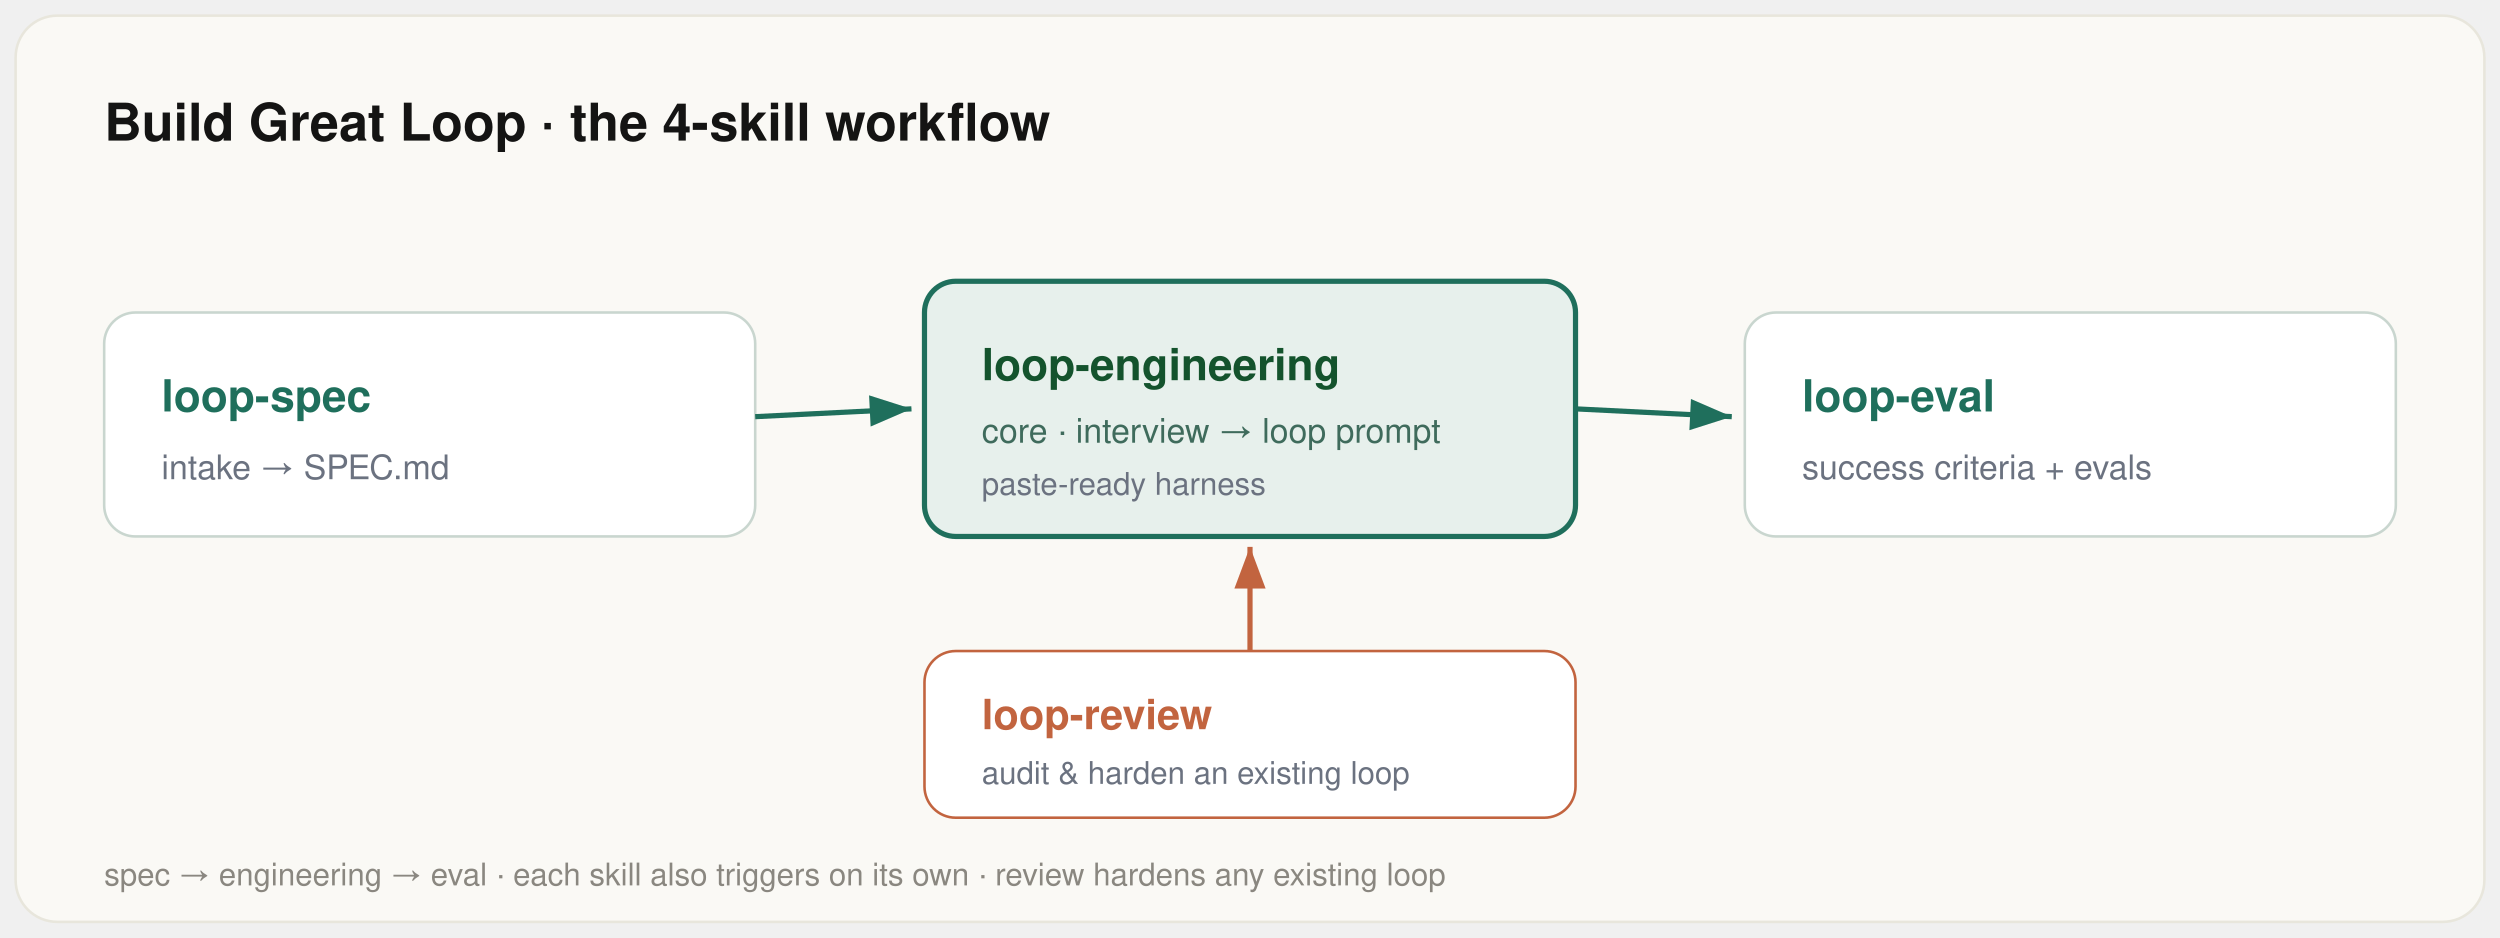
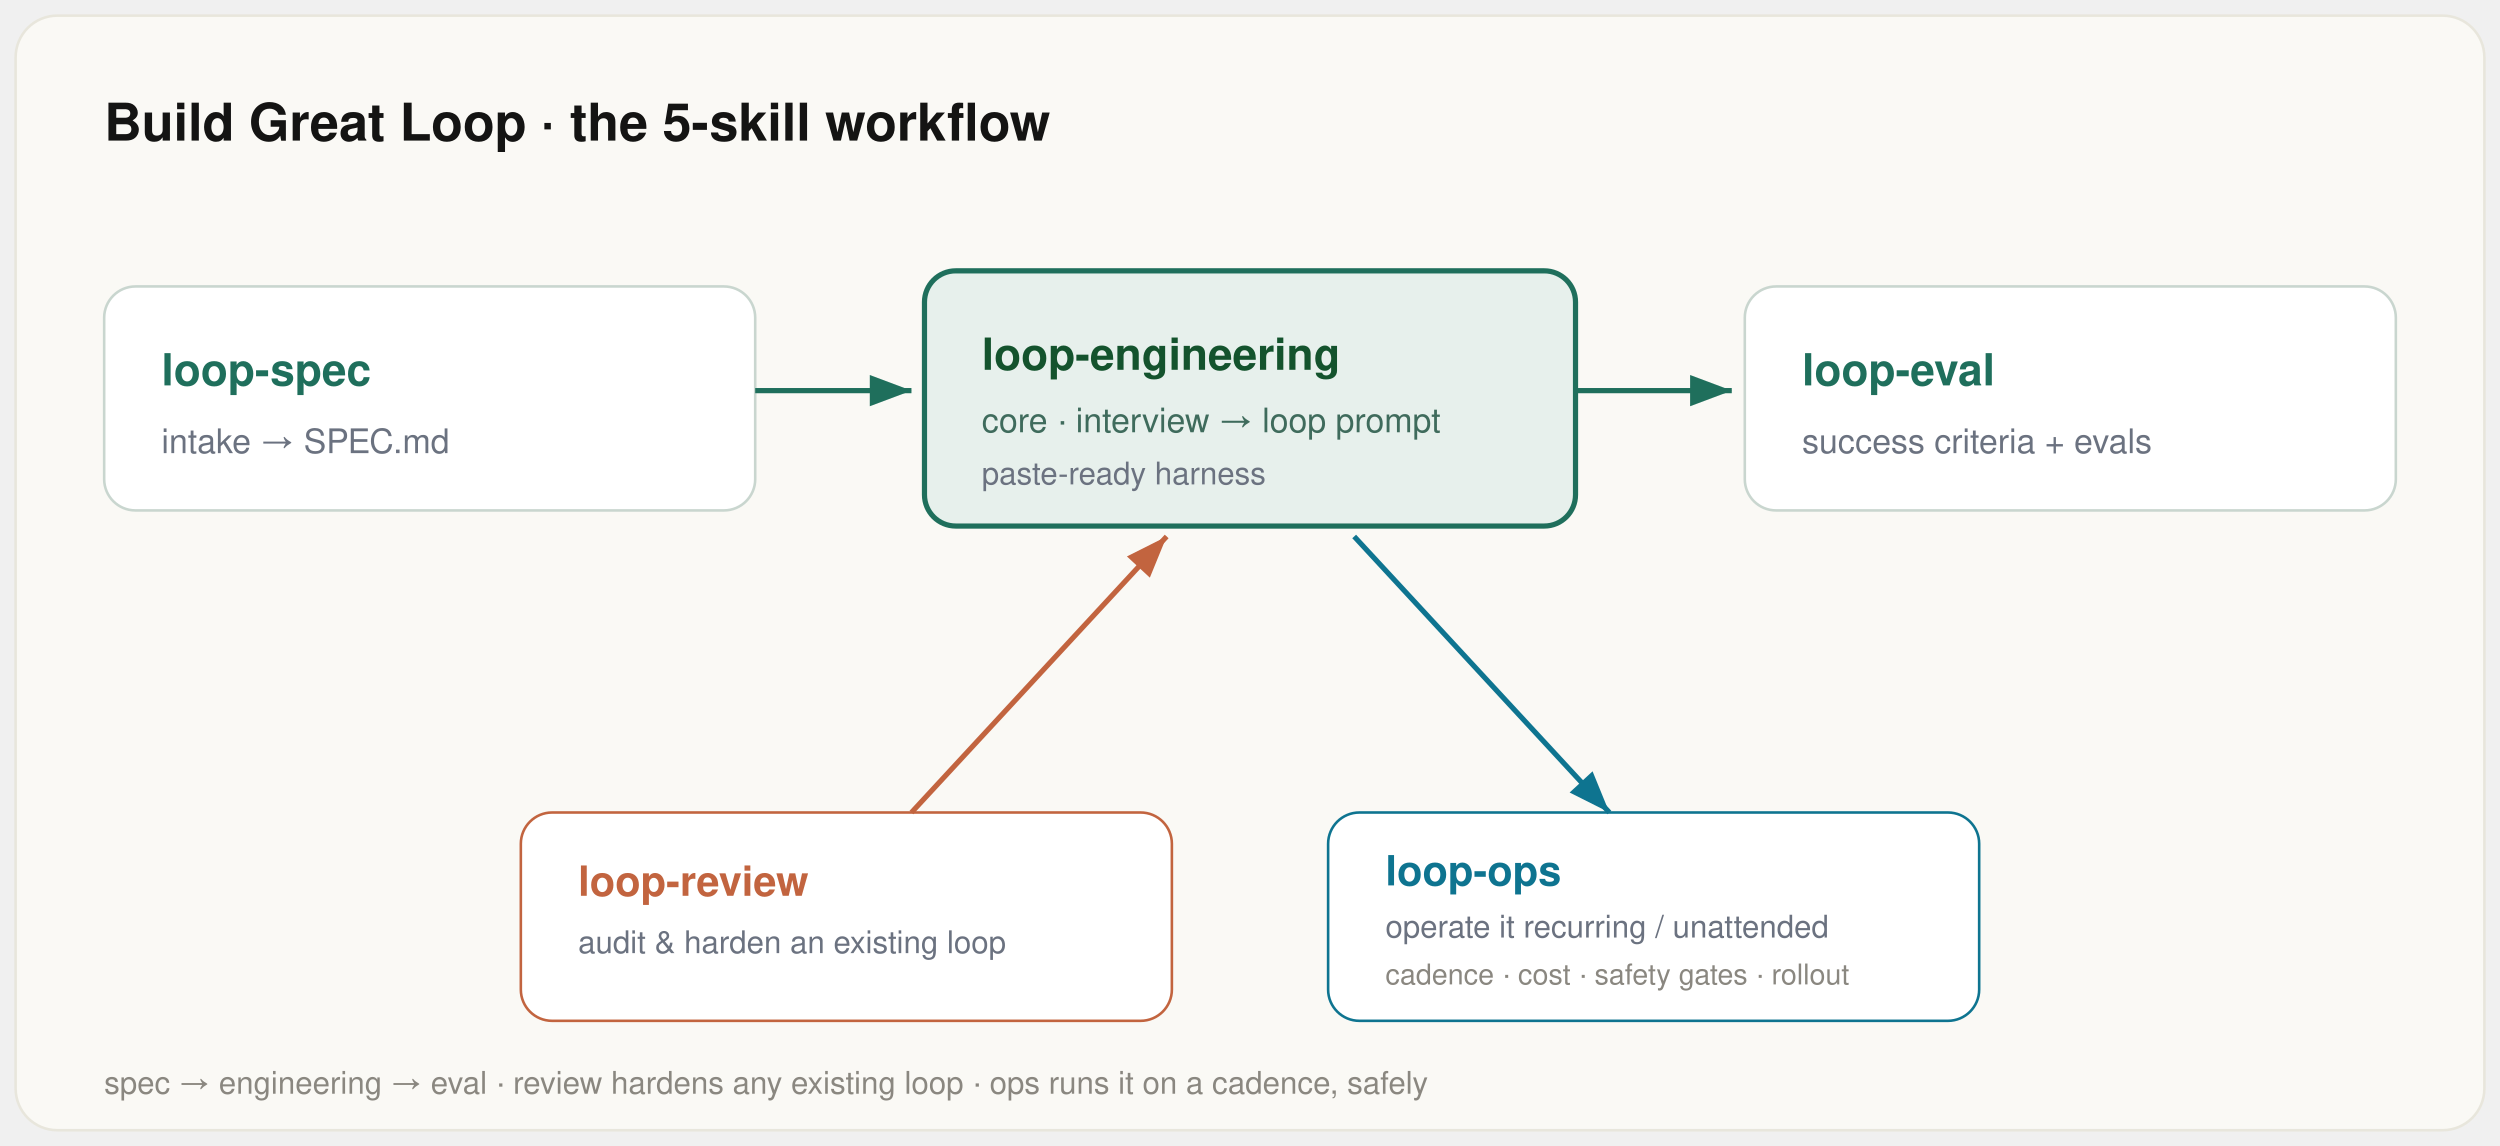
- <svg xmlns="http://www.w3.org/2000/svg" viewBox="0 0 960 360" font-family="Segoe UI, Helvetica, Arial, sans-serif">
+ <svg xmlns="http://www.w3.org/2000/svg" viewBox="0 0 960 440" font-family="Segoe UI, Helvetica, Arial, sans-serif">
  <defs>
    <marker id="ar" markerWidth="10" markerHeight="8" refX="8" refY="3" orient="auto" markerUnits="strokeWidth">
      <path d="M0,0 L8,3 L0,6 Z" fill="#1f6f5c" />
    </marker>
    <marker id="ar2" markerWidth="10" markerHeight="8" refX="8" refY="3" orient="auto" markerUnits="strokeWidth">
      <path d="M0,0 L8,3 L0,6 Z" fill="#c2643f" />
    </marker>
+     <marker id="ar3" markerWidth="10" markerHeight="8" refX="8" refY="3" orient="auto" markerUnits="strokeWidth">
+       <path d="M0,0 L8,3 L0,6 Z" fill="#0e7490" />
+     </marker>
  </defs>
-   <rect x="6" y="6" width="948" height="348" rx="16" fill="#faf9f5" stroke="#e8e6dc" />
-   <text x="40" y="54" font-size="20" font-weight="700" fill="#141413">Build Great Loop · the 4-skill workflow</text>
-   <rect x="40" y="120" width="250" height="86" rx="12" fill="#ffffff" stroke="#c9d6cf" />
-   <text x="62" y="158" font-size="17" font-weight="700" fill="#1f6f5c">loop-spec</text>
-   <text x="62" y="184" font-size="13" fill="#6b7280">intake → SPEC.md</text>
-   <rect x="355" y="108" width="250" height="98" rx="12" fill="#e7f0ec" stroke="#1f6f5c" stroke-width="2" />
-   <text x="377" y="146" font-size="17" font-weight="700" fill="#14532d">loop-engineering</text>
-   <text x="377" y="170" font-size="13" fill="#3f6b5c">core · interview → loop prompt</text>
-   <text x="377" y="190" font-size="12" fill="#6b7280">paste-ready harness</text>
-   <rect x="670" y="120" width="250" height="86" rx="12" fill="#ffffff" stroke="#c9d6cf" />
-   <text x="692" y="158" font-size="17" font-weight="700" fill="#1f6f5c">loop-eval</text>
-   <text x="692" y="184" font-size="13" fill="#6b7280">success criteria + evals</text>
-   <line x1="290" y1="160" x2="350" y2="157" stroke="#1f6f5c" stroke-width="2" marker-end="url(#ar)" />
-   <line x1="605" y1="157" x2="665" y2="160" stroke="#1f6f5c" stroke-width="2" marker-end="url(#ar)" />
-   <rect x="355" y="250" width="250" height="64" rx="12" fill="#ffffff" stroke="#c2643f" />
-   <text x="377" y="280" font-size="16" font-weight="700" fill="#c2643f">loop-review</text>
-   <text x="377" y="301" font-size="12" fill="#6b7280">audit &amp; harden an existing loop</text>
-   <line x1="480" y1="250" x2="480" y2="210" stroke="#c2643f" stroke-width="2" marker-end="url(#ar2)" />
-   <text x="40" y="340" font-size="12" fill="#8a8780">spec → engineering → eval   ·   each skill also triggers on its own   ·   review hardens any existing loop</text>
+   <rect x="6" y="6" width="948" height="428" rx="16" fill="#faf9f5" stroke="#e8e6dc" />
+   <text x="40" y="54" font-size="20" font-weight="700" fill="#141413">Build Great Loop · the 5-skill workflow</text>
+   <rect x="40" y="110" width="250" height="86" rx="12" fill="#ffffff" stroke="#c9d6cf" />
+   <text x="62" y="148" font-size="17" font-weight="700" fill="#1f6f5c">loop-spec</text>
+   <text x="62" y="174" font-size="13" fill="#6b7280">intake → SPEC.md</text>
+   <rect x="355" y="104" width="250" height="98" rx="12" fill="#e7f0ec" stroke="#1f6f5c" stroke-width="2" />
+   <text x="377" y="142" font-size="17" font-weight="700" fill="#14532d">loop-engineering</text>
+   <text x="377" y="166" font-size="13" fill="#3f6b5c">core · interview → loop prompt</text>
+   <text x="377" y="186" font-size="12" fill="#6b7280">paste-ready harness</text>
+   <rect x="670" y="110" width="250" height="86" rx="12" fill="#ffffff" stroke="#c9d6cf" />
+   <text x="692" y="148" font-size="17" font-weight="700" fill="#1f6f5c">loop-eval</text>
+   <text x="692" y="174" font-size="13" fill="#6b7280">success criteria + evals</text>
+   <line x1="290" y1="150" x2="350" y2="150" stroke="#1f6f5c" stroke-width="2" marker-end="url(#ar)" />
+   <line x1="605" y1="150" x2="665" y2="150" stroke="#1f6f5c" stroke-width="2" marker-end="url(#ar)" />
+   <rect x="200" y="312" width="250" height="80" rx="12" fill="#ffffff" stroke="#c2643f" />
+   <text x="222" y="344" font-size="16" font-weight="700" fill="#c2643f">loop-review</text>
+   <text x="222" y="366" font-size="12" fill="#6b7280">audit &amp; harden an existing loop</text>
+   <rect x="510" y="312" width="250" height="80" rx="12" fill="#ffffff" stroke="#0e7490" />
+   <text x="532" y="340" font-size="16" font-weight="700" fill="#0e7490">loop-ops</text>
+   <text x="532" y="360" font-size="12" fill="#6b7280">operate it recurring / unattended</text>
+   <text x="532" y="378" font-size="11" fill="#8a8780">cadence · cost · safety gates · rollout</text>
+   <line x1="350" y1="312" x2="448" y2="206" stroke="#c2643f" stroke-width="2" marker-end="url(#ar2)" />
+   <line x1="520" y1="206" x2="618" y2="312" stroke="#0e7490" stroke-width="2" marker-end="url(#ar3)" />
+   <text x="40" y="420" font-size="12" fill="#8a8780">spec → engineering → eval   ·   review hardens any existing loop   ·   ops runs it on a cadence, safely</text>
</svg>
